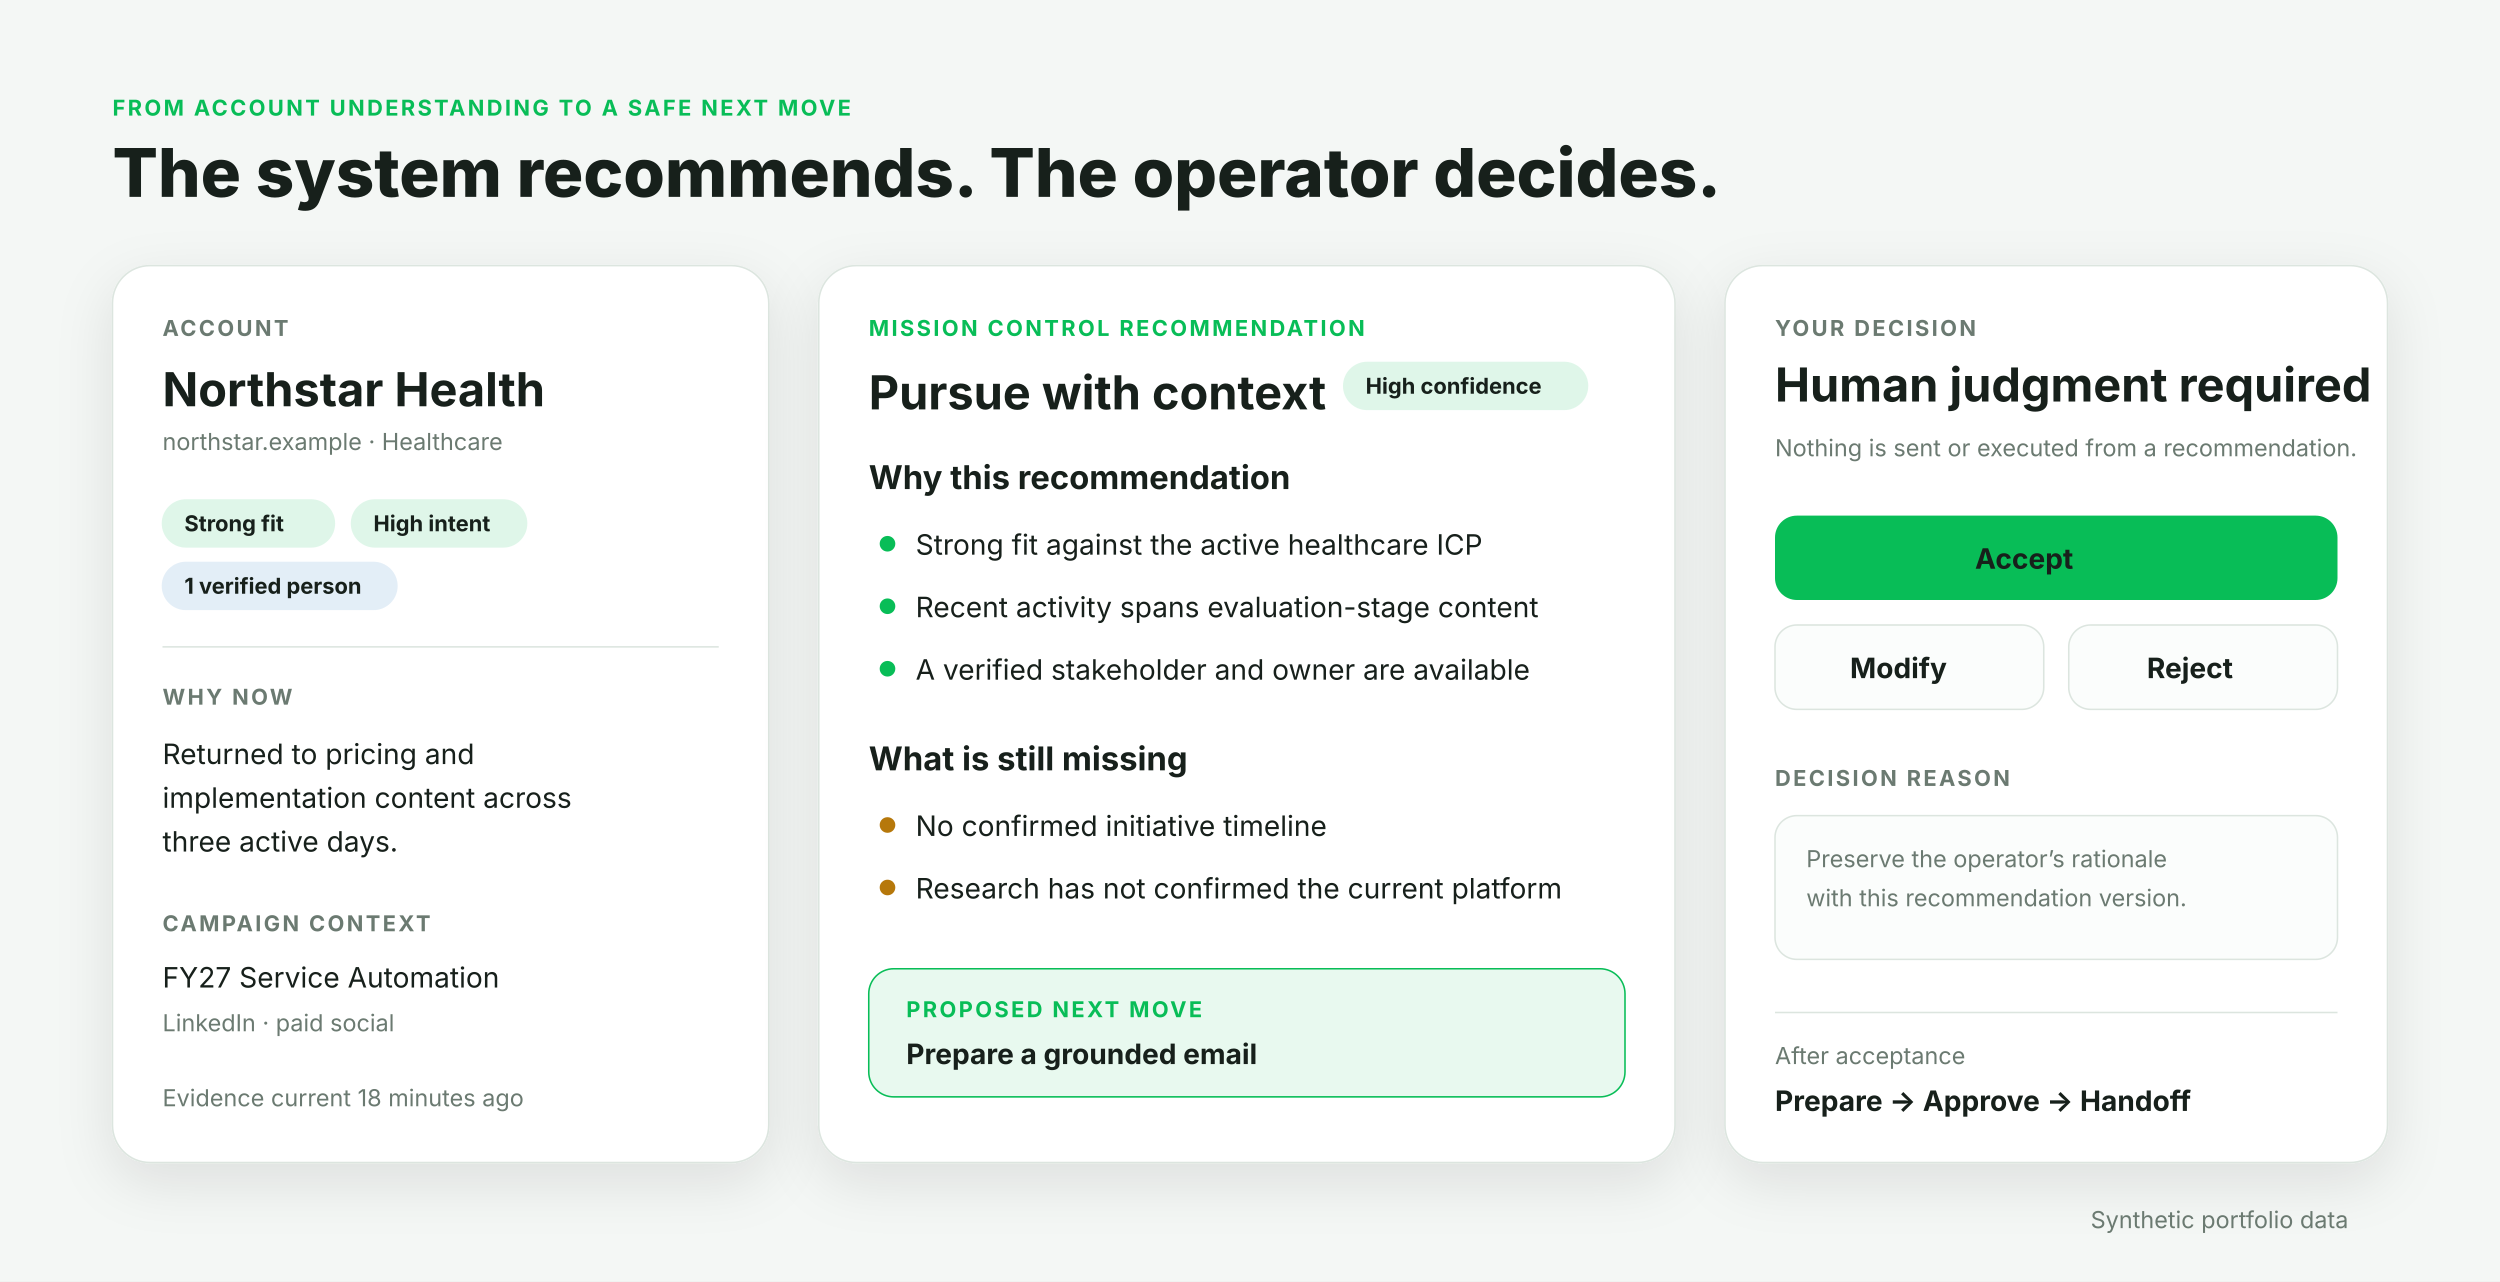
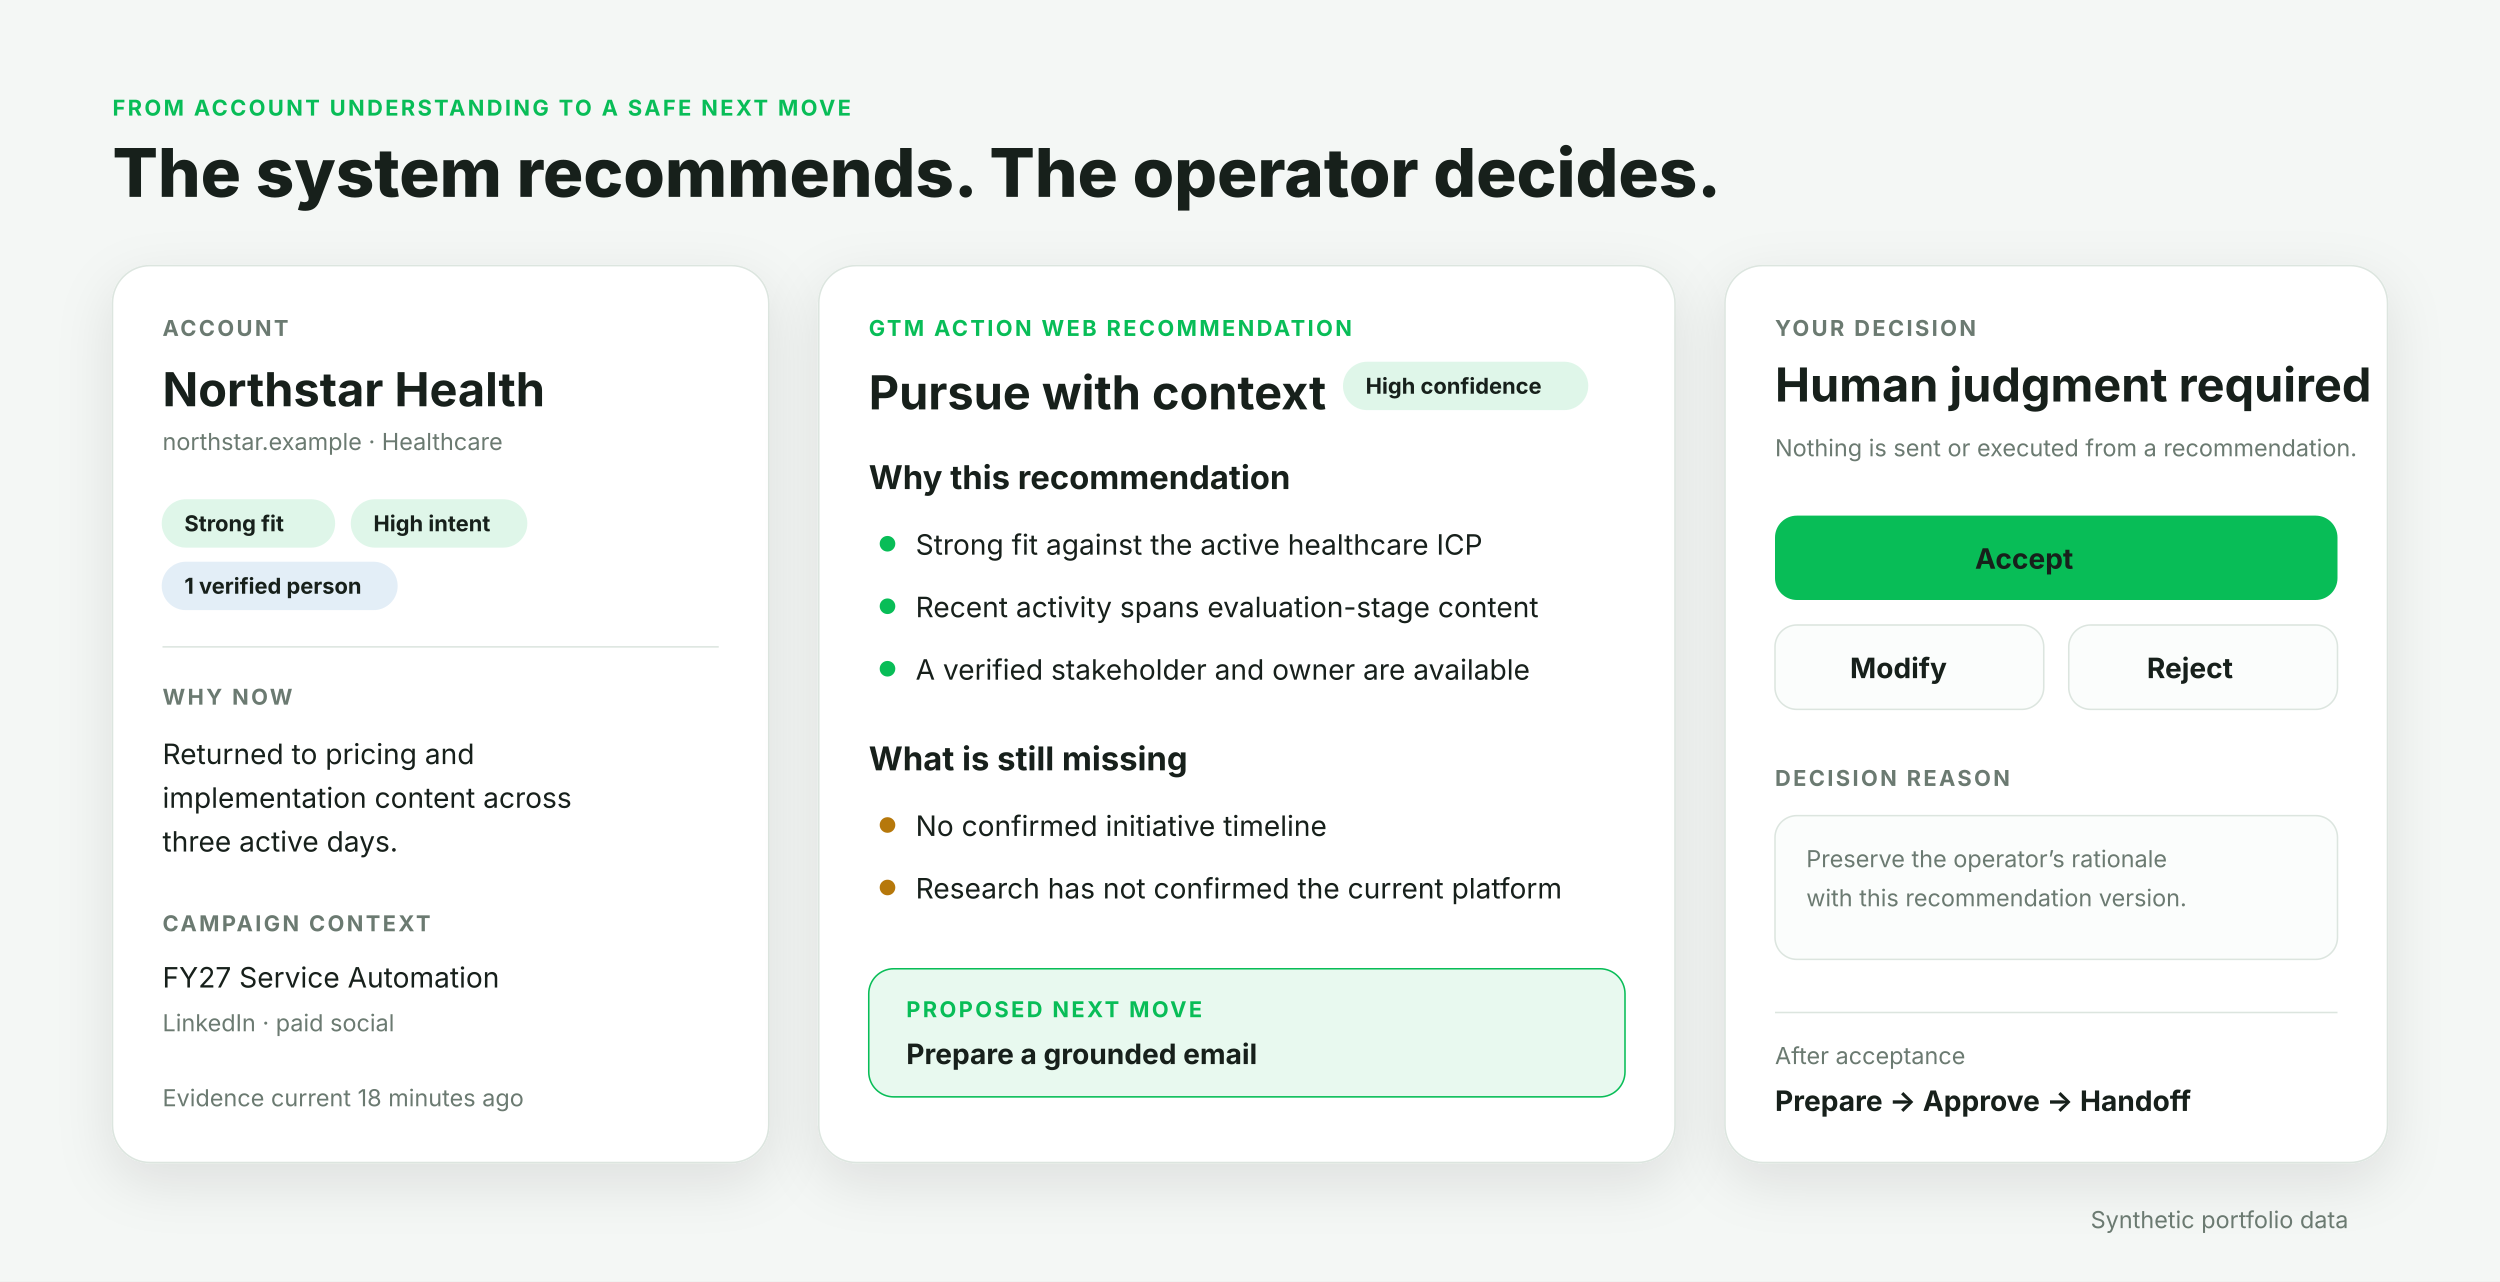
<svg xmlns="http://www.w3.org/2000/svg" width="1600" height="820" viewBox="0 0 1600 820" role="img" aria-label="Account recommendation and human decision surface">
  <defs>
    <filter id="shadow" x="-20%" y="-20%" width="140%" height="160%">
      <feDropShadow dx="0" dy="12" stdDeviation="18" flood-color="#00130a" flood-opacity=".10" />
    </filter>
    <linearGradient id="accent" x1="0" y1="0" x2="1" y2="1">
      <stop stop-color="#08bd57" />
      <stop offset="1" stop-color="#35d6a0" />
    </linearGradient>
    <style>
    text{font-family:Inter,-apple-system,BlinkMacSystemFont,"Segoe UI",sans-serif;fill:#17201b}
    .muted{fill:#6b7a71} .green{fill:#08bd57} .amber{fill:#b6780b} .blue{fill:#287ac1} .red{fill:#be445b}
    .label{font-size:14px;font-weight:700;letter-spacing:1.5px} .small{font-size:15px} .body{font-size:18px} .h3{font-size:21px;font-weight:700}.h2{font-size:30px;font-weight:750}.h1{font-size:46px;font-weight:780}
  </style>
  </defs>
  <rect width="100%" height="100%" fill="#f4f7f5" />
  <text x="72" y="74" class="label green">FROM ACCOUNT UNDERSTANDING TO A SAFE NEXT MOVE</text>
  <text x="72" y="126" font-size="43" font-weight="780">The system recommends. The operator decides.</text>
  <rect x="72" y="170" width="420" height="574" rx="24" fill="#ffffff" stroke="#dce5df" filter="url(#shadow)" />
  <text x="104" y="215" class="label muted">ACCOUNT</text>
  <text x="104" y="260" class="h2">Northstar Health</text>
  <text x="104" y="288" class="small muted">northstar.example · Healthcare</text>
  <rect x="104" y="320" width="110" height="30" rx="15" fill="#08bd57" opacity=".13" stroke="#08bd57" />
  <text x="118" y="340" font-size="14" font-weight="650" fill="#08bd57">Strong fit</text>
  <rect x="225" y="320" width="112" height="30" rx="15" fill="#08bd57" opacity=".13" stroke="#08bd57" />
  <text x="239" y="340" font-size="14" font-weight="650" fill="#08bd57">High intent</text>
  <rect x="104" y="360" width="150" height="30" rx="15" fill="#287ac1" opacity=".13" stroke="#287ac1" />
  <text x="118" y="380" font-size="14" font-weight="650" fill="#287ac1">1 verified person</text>
  <path d="M104 414h356" stroke="#dce5df" />
  <text x="104" y="451" class="label muted">WHY NOW</text>
  <text x="104" y="489" class="body">Returned to pricing and</text>
  <text x="104" y="517" class="body">implementation content across</text>
  <text x="104" y="545" class="body">three active days.</text>
  <text x="104" y="596" class="label muted">CAMPAIGN CONTEXT</text>
  <text x="104" y="632" class="body">FY27 Service Automation</text>
  <text x="104" y="660" class="small muted">LinkedIn · paid social</text>
  <text x="104" y="708" class="small muted">Evidence current 18 minutes ago</text>
  <rect x="524" y="170" width="548" height="574" rx="24" fill="#ffffff" stroke="#dce5df" filter="url(#shadow)" />
-   <text x="556" y="215" class="label green">MISSION CONTROL RECOMMENDATION</text>
+   <text x="556" y="215" class="label green">GTM ACTION WEB RECOMMENDATION</text>
  <text x="556" y="262" class="h2">Pursue with context</text>
  <rect x="860" y="232" width="156" height="30" rx="15" fill="#08bd57" opacity=".13" stroke="#08bd57" />
  <text x="874" y="252" font-size="14" font-weight="650" fill="#08bd57">High confidence</text>
  <text x="556" y="313" class="h3">Why this recommendation</text>
  <circle cx="568" cy="348" r="5" fill="#08bd57" />
  <text x="586" y="355" class="body">Strong fit against the active healthcare ICP</text>
  <circle cx="568" cy="388" r="5" fill="#08bd57" />
  <text x="586" y="395" class="body">Recent activity spans evaluation-stage content</text>
  <circle cx="568" cy="428" r="5" fill="#08bd57" />
  <text x="586" y="435" class="body">A verified stakeholder and owner are available</text>
  <text x="556" y="493" class="h3">What is still missing</text>
  <circle cx="568" cy="528" r="5" fill="#b6780b" />
  <text x="586" y="535" class="body">No confirmed initiative timeline</text>
  <circle cx="568" cy="568" r="5" fill="#b6780b" />
  <text x="586" y="575" class="body">Research has not confirmed the current platform</text>
  <rect x="556" y="620" width="484" height="82" rx="16" fill="#e8f9ef" stroke="#08bd57" />
  <text x="580" y="651" class="label green">PROPOSED NEXT MOVE</text>
  <text x="580" y="681" class="body" font-weight="720">Prepare a grounded email</text>
  <rect x="1104" y="170" width="424" height="574" rx="24" fill="#ffffff" stroke="#dce5df" filter="url(#shadow)" />
  <text x="1136" y="215" class="label muted">YOUR DECISION</text>
  <text x="1136" y="257" class="h2">Human judgment required</text>
  <text x="1136" y="292" class="small muted">Nothing is sent or executed from a recommendation.</text>
  <rect x="1136" y="330" width="360" height="54" rx="14" fill="#08bd57" />
  <text x="1264" y="364" font-size="18" font-weight="750" fill="#fff">Accept</text>
  <rect x="1136" y="400" width="172" height="54" rx="14" fill="#fbfdfc" stroke="#dce5df" />
  <text x="1184" y="434" class="body" font-weight="700">Modify</text>
  <rect x="1324" y="400" width="172" height="54" rx="14" fill="#fbfdfc" stroke="#dce5df" />
  <text x="1374" y="434" class="body" font-weight="700">Reject</text>
  <text x="1136" y="503" class="label muted">DECISION REASON</text>
  <rect x="1136" y="522" width="360" height="92" rx="14" fill="#fbfdfc" stroke="#dce5df" />
  <text x="1156" y="555" class="small muted">Preserve the operator’s rationale</text>
  <text x="1156" y="580" class="small muted">with this recommendation version.</text>
  <path d="M1136 648h360" stroke="#dce5df" />
  <text x="1136" y="681" class="small muted">After acceptance</text>
  <text x="1136" y="711" class="body" font-weight="720">Prepare → Approve → Handoff</text>
  <text x="1338" y="786" class="small muted">Synthetic portfolio data</text>
</svg>
